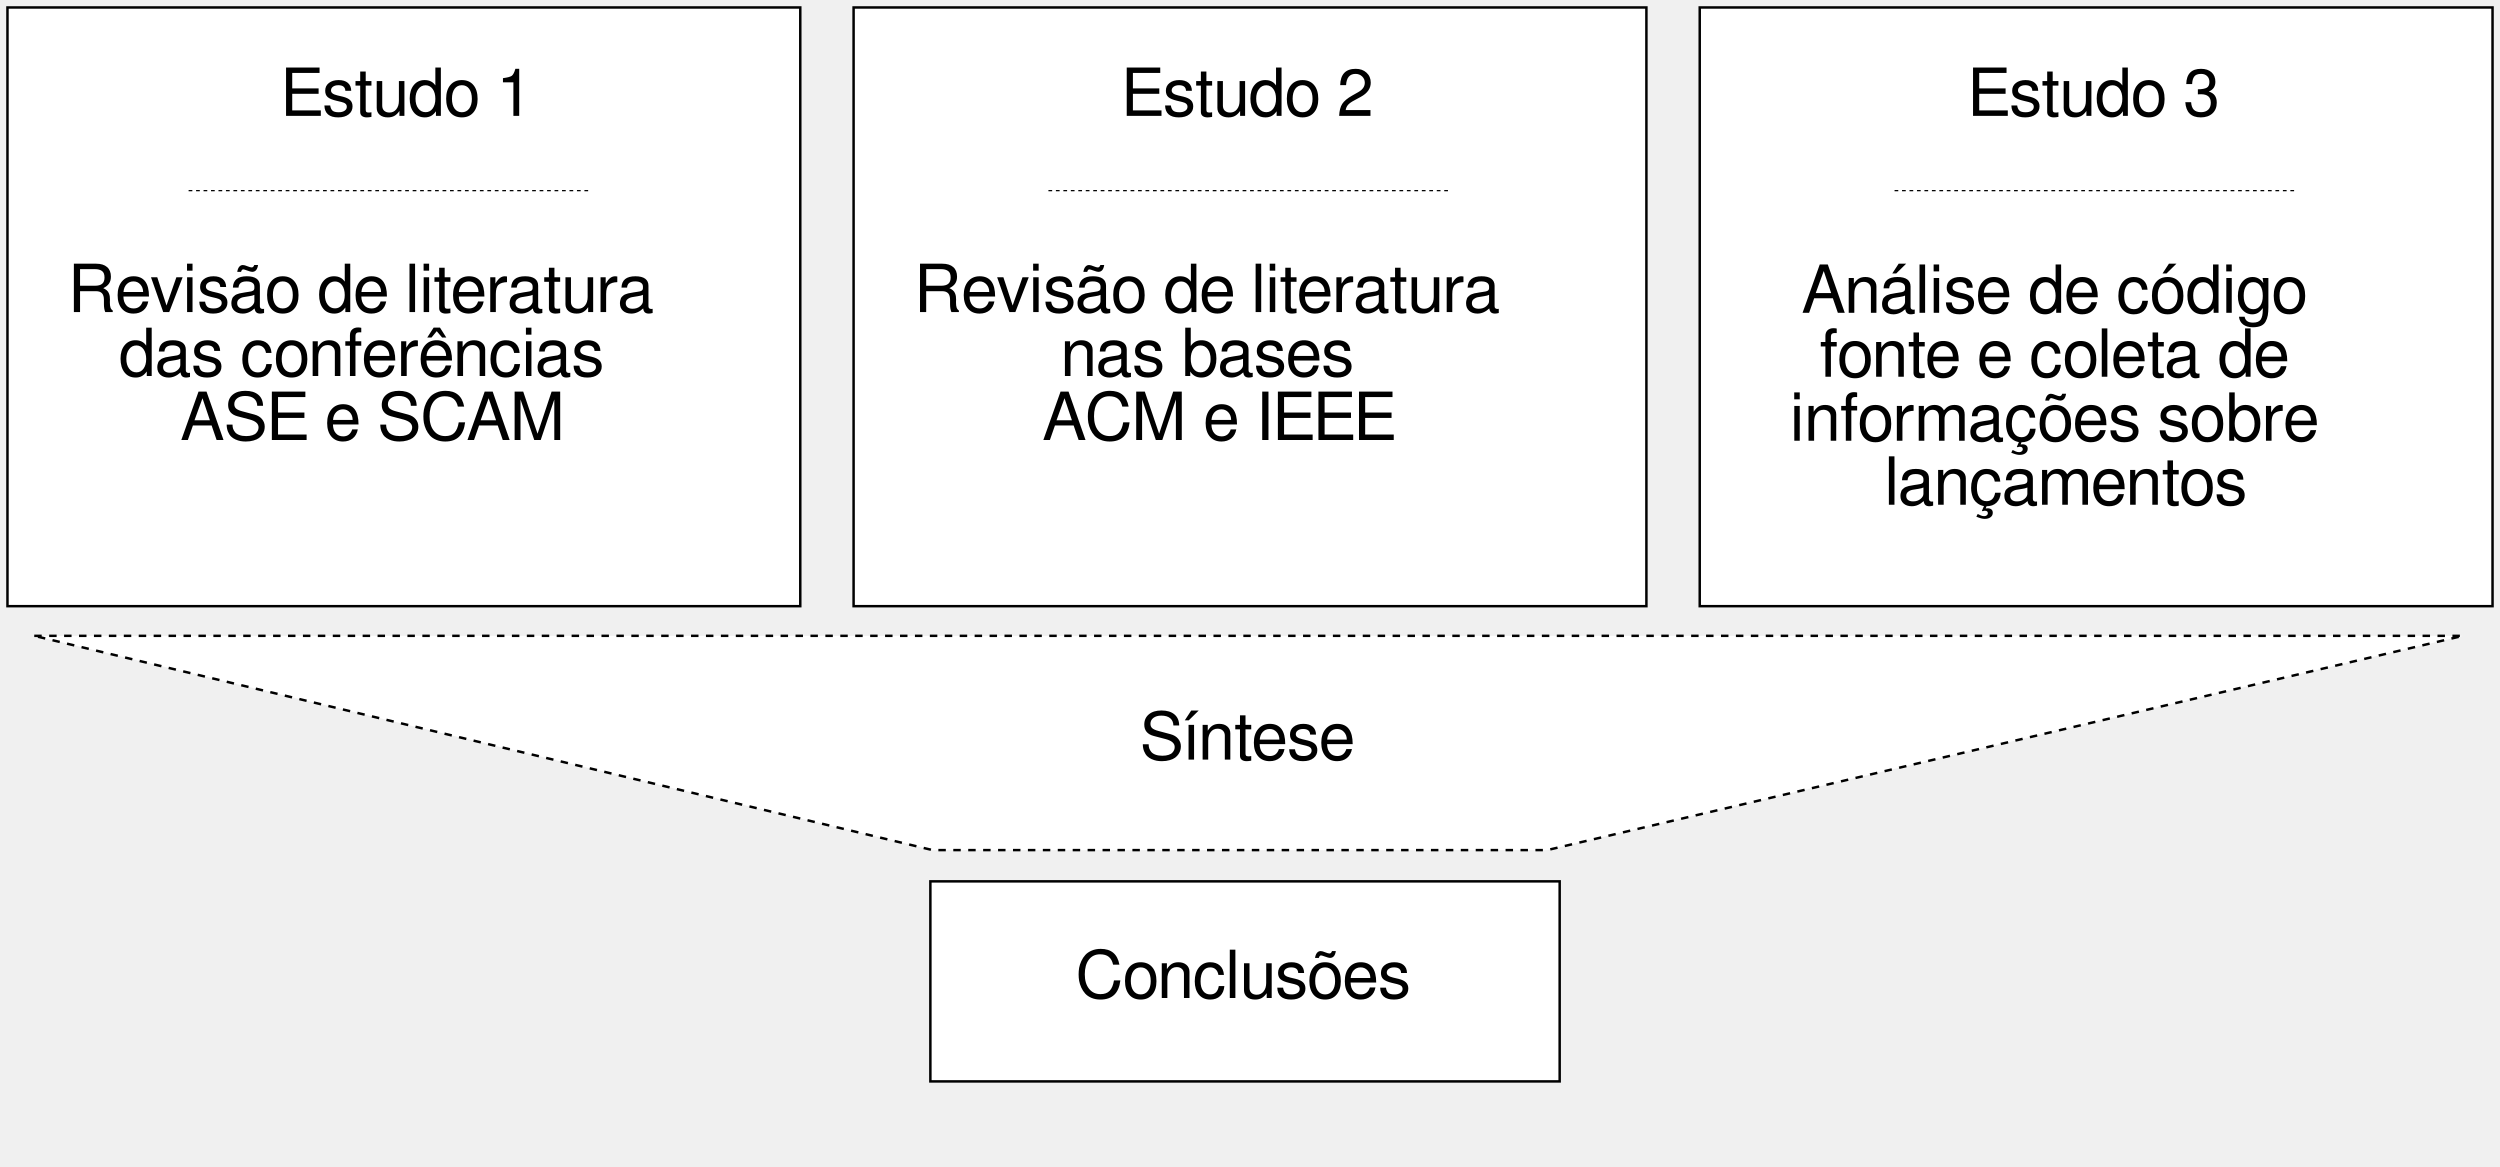
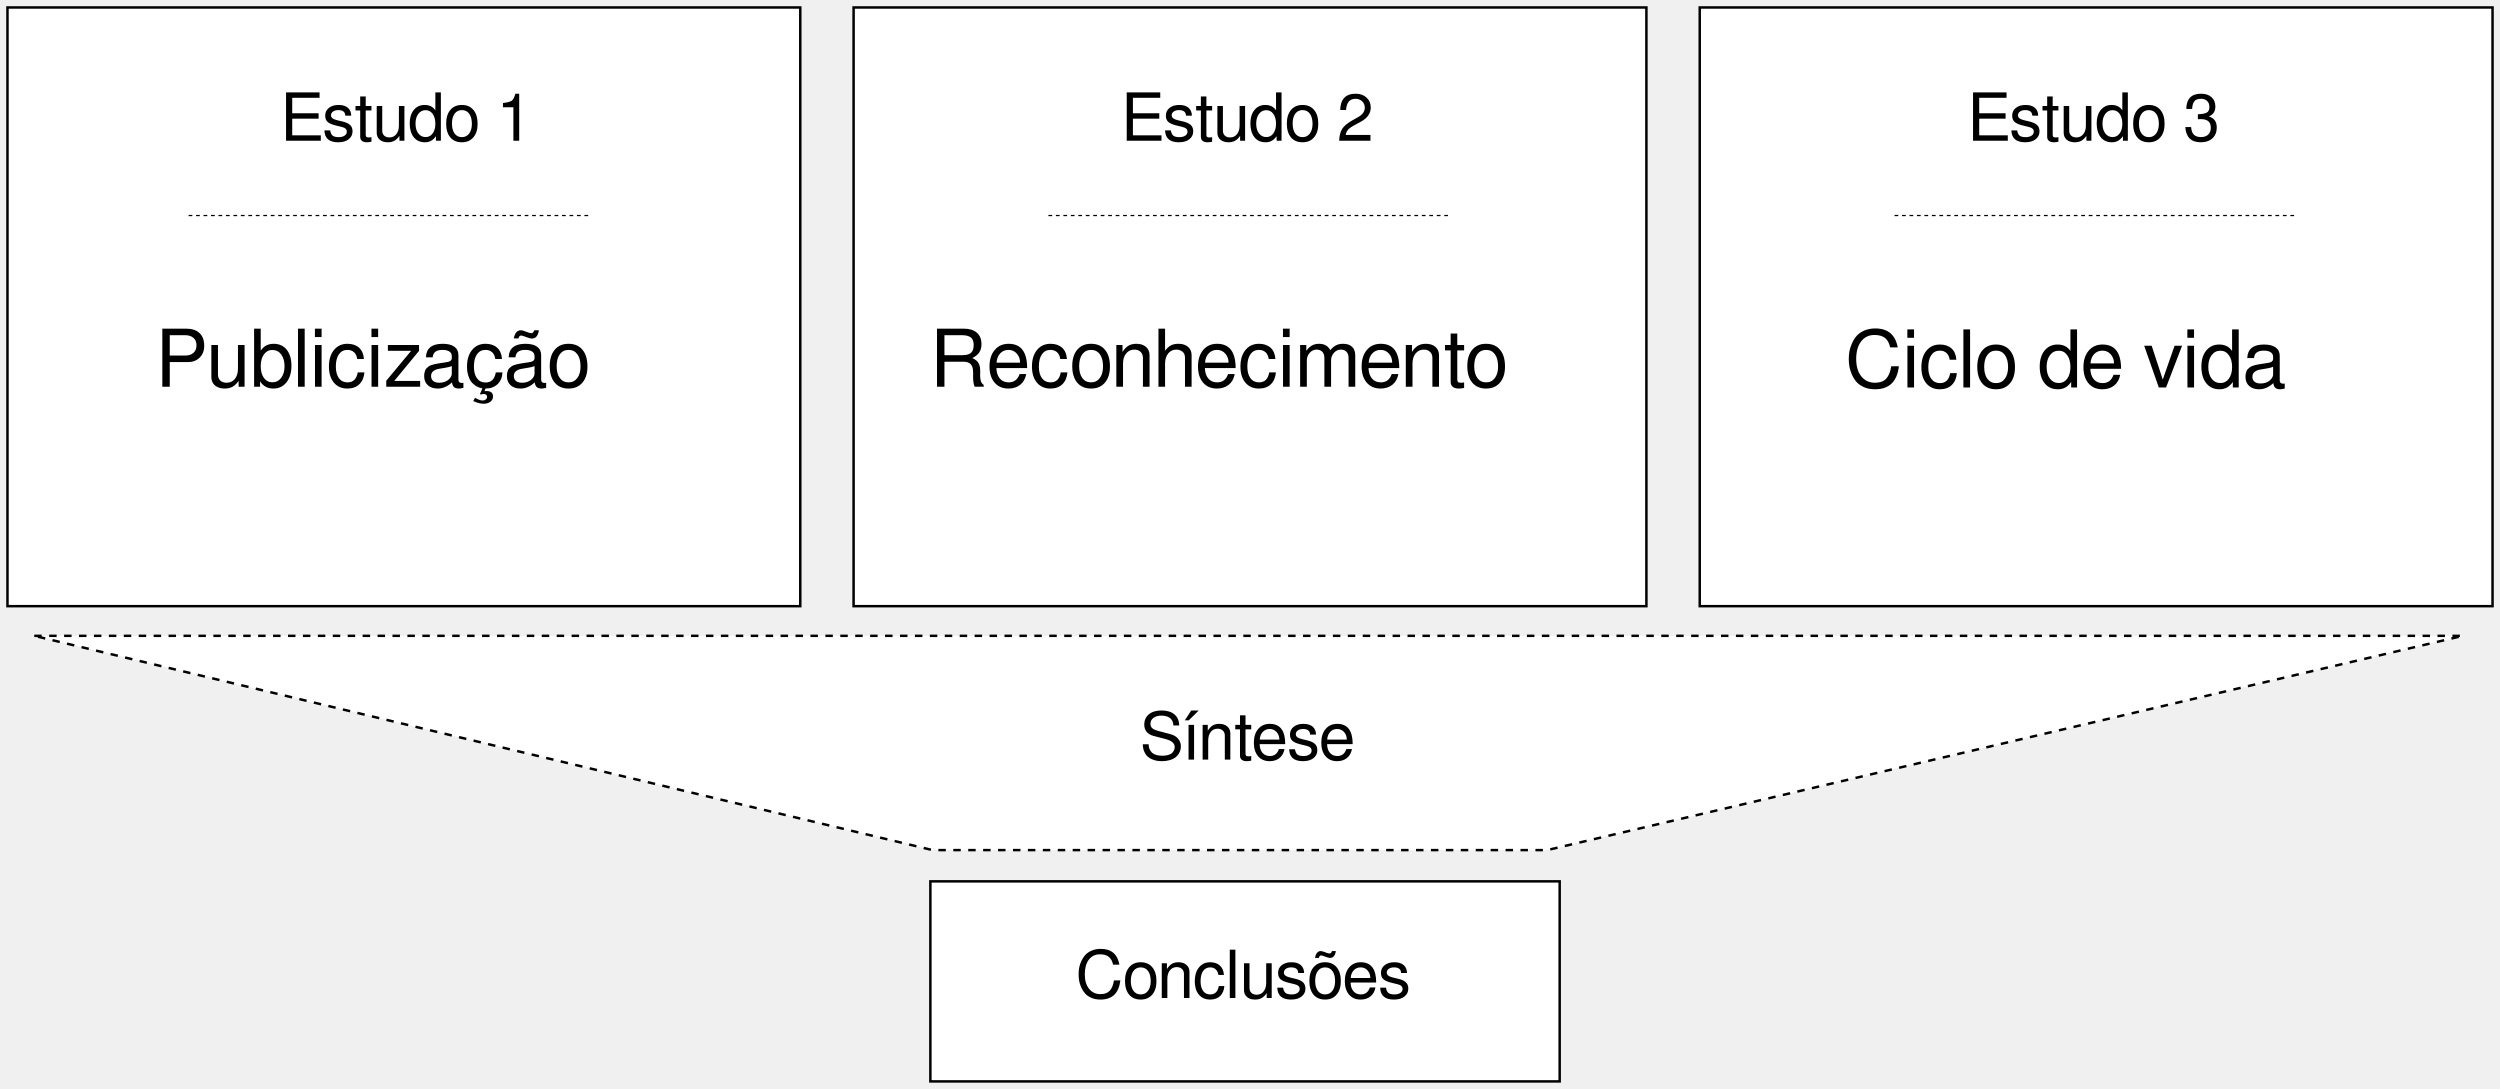
- <svg xmlns="http://www.w3.org/2000/svg" width="2009.15" height="937.082" viewBox="0 0 531.588 247.936" version="1.1" id="svg8">
+ <svg xmlns="http://www.w3.org/2000/svg" width="2009.15" height="875.082" viewBox="0 0 531.588 231.532" version="1.1" id="svg8">
  <defs id="defs2">
-     <marker orient="auto" refY="0" refX="0" id="marker4372" style="overflow:visible">
-       <path id="path4370" d="M 0,0 5,-5 -12.5,0 5,5 Z" style="fill:#000000;fill-opacity:1;fill-rule:evenodd;stroke:#000000;stroke-width:1pt;stroke-opacity:1" transform="matrix(-0.4,0,0,-0.4,-4,0)" />
+     <marker style="overflow:visible" id="marker1246" refX="0" refY="0" orient="auto">
+       <path transform="matrix(-0.4,0,0,-0.4,-4,0)" style="fill:#000000;fill-opacity:1;fill-rule:evenodd;stroke:#000000;stroke-width:1pt;stroke-opacity:1" d="M 0,0 5,-5 -12.5,0 5,5 Z" id="path1244" />
    </marker>
    <marker style="overflow:visible" id="marker1159" refX="0" refY="0" orient="auto">
      <path transform="matrix(-0.8,0,0,-0.8,-10,0)" style="fill:#000000;fill-opacity:1;fill-rule:evenodd;stroke:#000000;stroke-width:1pt;stroke-opacity:1" d="M 0,0 5,-5 -12.5,0 5,5 Z" id="path1157" />
    </marker>
  </defs>
  <g id="layer1" transform="translate(206.9154,2.016637)">
    <path style="color:#000000;clip-rule:nonzero;display:inline;overflow:visible;visibility:visible;opacity:1;isolation:auto;mix-blend-mode:normal;color-interpolation:sRGB;color-interpolation-filters:linearRGB;solid-color:#000000;solid-opacity:1;fill:#ffffff;fill-opacity:1;fill-rule:evenodd;stroke:#000000;stroke-width:0.529;stroke-linecap:butt;stroke-linejoin:miter;stroke-miterlimit:4;stroke-dasharray:none;stroke-dashoffset:0;stroke-opacity:1;color-rendering:auto;image-rendering:auto;shape-rendering:auto;text-rendering:auto;enable-background:accumulate" d="M -205.328,-0.429 H -36.749 V 126.877 H -205.328 Z" id="rect876" />
-     <text xml:space="preserve" style="font-style:normal;font-variant:normal;font-weight:normal;font-stretch:normal;font-size:9.862px;line-height:125%;font-family:FreeSans;-inkscape-font-specification:FreeSans;letter-spacing:0px;word-spacing:0px;fill:#000000;fill-opacity:1;stroke:none;stroke-width:0.616px;stroke-linecap:butt;stroke-linejoin:miter;stroke-opacity:1" x="-147.216" y="22.617" id="text12">
-       <tspan id="tspan10" x="-147.216" y="22.617" style="font-size:14.111px;stroke-width:0.616px">Estudo 1</tspan>
+     <text xml:space="preserve" style="font-style:normal;font-variant:normal;font-weight:normal;font-stretch:normal;font-size:9.862px;line-height:125%;font-family:FreeSans;-inkscape-font-specification:FreeSans;letter-spacing:0px;word-spacing:0px;fill:#000000;fill-opacity:1;stroke:none;stroke-width:0.616px;stroke-linecap:butt;stroke-linejoin:miter;stroke-opacity:1" x="-147.216" y="27.909" id="text12">
+       <tspan id="tspan10" x="-147.216" y="27.909" style="font-size:14.111px;stroke-width:0.616px">Estudo 1</tspan>
    </text>
-     <text id="text868" y="64.336" x="-121.462" style="font-style:normal;font-variant:normal;font-weight:normal;font-stretch:normal;font-size:9.862px;line-height:125%;font-family:FreeSans;-inkscape-font-specification:FreeSans;text-align:center;letter-spacing:0px;word-spacing:0px;text-anchor:middle;fill:#000000;fill-opacity:1;stroke:none;stroke-width:0.616px;stroke-linecap:butt;stroke-linejoin:miter;stroke-opacity:1" xml:space="preserve">
-       <tspan style="font-size:14.111px;text-align:center;text-anchor:middle;stroke-width:0.616px" y="64.336" x="-121.462" id="tspan866">Revisão de literatura</tspan>
-       <tspan style="font-size:14.111px;text-align:center;text-anchor:middle;stroke-width:0.616px" y="77.938" x="-121.462" id="tspan3544">das conferências</tspan>
-       <tspan style="font-size:14.111px;text-align:center;text-anchor:middle;stroke-width:0.616px" y="91.541" x="-121.462" id="tspan60">ASE e SCAM</tspan>
+     <text id="text868" y="80.211" x="-121.462" style="font-style:normal;font-variant:normal;font-weight:normal;font-stretch:normal;font-size:9.862px;line-height:125%;font-family:FreeSans;-inkscape-font-specification:FreeSans;text-align:center;letter-spacing:0px;word-spacing:0px;text-anchor:middle;fill:#000000;fill-opacity:1;stroke:none;stroke-width:0.616px;stroke-linecap:butt;stroke-linejoin:miter;stroke-opacity:1" xml:space="preserve">
+       <tspan style="font-size:16.933px;text-align:center;text-anchor:middle;stroke-width:0.616px" y="80.211" x="-121.462" id="tspan60">Publicização</tspan>
    </text>
-     <path style="fill:none;fill-rule:evenodd;stroke:#000000;stroke-width:0.265;stroke-linecap:butt;stroke-linejoin:miter;stroke-miterlimit:4;stroke-dasharray:0.794, 0.794;stroke-dashoffset:0;stroke-opacity:1" d="m -166.811,38.521 h 85.725" id="path4018" />
+     <path style="fill:none;fill-rule:evenodd;stroke:#000000;stroke-width:0.265;stroke-linecap:butt;stroke-linejoin:miter;stroke-miterlimit:4;stroke-dasharray:0.794, 0.794;stroke-dashoffset:0;stroke-opacity:1" d="m -166.811,43.812 h 85.725" id="path4018" />
    <path style="color:#000000;clip-rule:nonzero;display:inline;overflow:visible;visibility:visible;opacity:1;isolation:auto;mix-blend-mode:normal;color-interpolation:sRGB;color-interpolation-filters:linearRGB;solid-color:#000000;solid-opacity:1;fill:#ffffff;fill-opacity:1;fill-rule:evenodd;stroke:#000000;stroke-width:0.529;stroke-linecap:butt;stroke-linejoin:miter;stroke-miterlimit:4;stroke-dasharray:none;stroke-dashoffset:0;stroke-opacity:1;color-rendering:auto;image-rendering:auto;shape-rendering:auto;text-rendering:auto;enable-background:accumulate" d="M -25.411,-0.429 H 143.168 V 126.877 H -25.411 Z" id="rect4020" />
-     <text id="text4024" y="22.617" x="31.544" style="font-style:normal;font-variant:normal;font-weight:normal;font-stretch:normal;font-size:9.862px;line-height:125%;font-family:FreeSans;-inkscape-font-specification:FreeSans;letter-spacing:0px;word-spacing:0px;fill:#000000;fill-opacity:1;stroke:none;stroke-width:0.616px;stroke-linecap:butt;stroke-linejoin:miter;stroke-opacity:1" xml:space="preserve">
-       <tspan style="font-size:14.111px;stroke-width:0.616px" y="22.617" x="31.544" id="tspan4022">Estudo 2</tspan>
+     <text id="text4024" y="27.909" x="31.544" style="font-style:normal;font-variant:normal;font-weight:normal;font-stretch:normal;font-size:9.862px;line-height:125%;font-family:FreeSans;-inkscape-font-specification:FreeSans;letter-spacing:0px;word-spacing:0px;fill:#000000;fill-opacity:1;stroke:none;stroke-width:0.616px;stroke-linecap:butt;stroke-linejoin:miter;stroke-opacity:1" xml:space="preserve">
+       <tspan style="font-size:14.111px;stroke-width:0.616px" y="27.909" x="31.544" id="tspan4022">Estudo 2</tspan>
    </text>
-     <text xml:space="preserve" style="font-style:normal;font-variant:normal;font-weight:normal;font-stretch:normal;font-size:9.862px;line-height:125%;font-family:FreeSans;-inkscape-font-specification:FreeSans;text-align:center;letter-spacing:0px;word-spacing:0px;text-anchor:middle;fill:#000000;fill-opacity:1;stroke:none;stroke-width:0.616px;stroke-linecap:butt;stroke-linejoin:miter;stroke-opacity:1" x="58.455" y="64.336" id="text4030">
-       <tspan id="tspan4026" x="58.455" y="64.336" style="font-size:14.111px;text-align:center;text-anchor:middle;stroke-width:0.616px">Revisão de literatura</tspan>
-       <tspan id="tspan4028" x="58.455" y="77.938" style="font-size:14.111px;text-align:center;text-anchor:middle;stroke-width:0.616px">nas bases</tspan>
-       <tspan x="58.455" y="91.541" style="font-size:14.111px;text-align:center;text-anchor:middle;stroke-width:0.616px" id="tspan73">ACM e IEEE</tspan>
+     <text xml:space="preserve" style="font-style:normal;font-variant:normal;font-weight:normal;font-stretch:normal;font-size:9.862px;line-height:125%;font-family:FreeSans;-inkscape-font-specification:FreeSans;text-align:center;letter-spacing:0px;word-spacing:0px;text-anchor:middle;fill:#000000;fill-opacity:1;stroke:none;stroke-width:0.616px;stroke-linecap:butt;stroke-linejoin:miter;stroke-opacity:1" x="58.455" y="80.211" id="text4030">
+       <tspan x="58.455" y="80.211" style="font-size:16.933px;text-align:center;text-anchor:middle;stroke-width:0.616px" id="tspan73">Reconhecimento</tspan>
    </text>
-     <path id="path4042" d="M 16.016,38.521 H 101.741" style="fill:none;fill-rule:evenodd;stroke:#000000;stroke-width:0.265;stroke-linecap:butt;stroke-linejoin:miter;stroke-miterlimit:4;stroke-dasharray:0.794, 0.794;stroke-dashoffset:0;stroke-opacity:1" />
+     <path id="path4042" d="M 16.016,43.812 H 101.741" style="fill:none;fill-rule:evenodd;stroke:#000000;stroke-width:0.265;stroke-linecap:butt;stroke-linejoin:miter;stroke-miterlimit:4;stroke-dasharray:0.794, 0.794;stroke-dashoffset:0;stroke-opacity:1" />
    <path style="color:#000000;clip-rule:nonzero;display:inline;overflow:visible;visibility:visible;opacity:1;isolation:auto;mix-blend-mode:normal;color-interpolation:sRGB;color-interpolation-filters:linearRGB;solid-color:#000000;solid-opacity:1;fill:#ffffff;fill-opacity:1;fill-rule:evenodd;stroke:#000000;stroke-width:0.529;stroke-linecap:butt;stroke-linejoin:miter;stroke-miterlimit:4;stroke-dasharray:none;stroke-dashoffset:0;stroke-opacity:1;color-rendering:auto;image-rendering:auto;shape-rendering:auto;text-rendering:auto;enable-background:accumulate" d="M 154.506,-0.429 H 323.085 V 126.877 H 154.506 Z" id="rect4112" />
-     <text xml:space="preserve" style="font-style:normal;font-variant:normal;font-weight:normal;font-stretch:normal;font-size:9.862px;line-height:125%;font-family:FreeSans;-inkscape-font-specification:FreeSans;letter-spacing:0px;word-spacing:0px;fill:#000000;fill-opacity:1;stroke:none;stroke-width:0.616px;stroke-linecap:butt;stroke-linejoin:miter;stroke-opacity:1" x="211.496" y="22.617" id="text4116">
-       <tspan id="tspan4114" x="211.496" y="22.617" style="font-size:14.111px;stroke-width:0.616px">Estudo 3</tspan>
+     <text xml:space="preserve" style="font-style:normal;font-variant:normal;font-weight:normal;font-stretch:normal;font-size:9.862px;line-height:125%;font-family:FreeSans;-inkscape-font-specification:FreeSans;letter-spacing:0px;word-spacing:0px;fill:#000000;fill-opacity:1;stroke:none;stroke-width:0.616px;stroke-linecap:butt;stroke-linejoin:miter;stroke-opacity:1" x="211.496" y="27.909" id="text4116">
+       <tspan id="tspan4114" x="211.496" y="27.909" style="font-size:14.111px;stroke-width:0.616px">Estudo 3</tspan>
    </text>
-     <text id="text4122" y="64.491" x="238.543" style="font-style:normal;font-variant:normal;font-weight:normal;font-stretch:normal;font-size:9.862px;line-height:125%;font-family:FreeSans;-inkscape-font-specification:FreeSans;text-align:center;letter-spacing:0px;word-spacing:0px;text-anchor:middle;fill:#000000;fill-opacity:1;stroke:none;stroke-width:0.616px;stroke-linecap:butt;stroke-linejoin:miter;stroke-opacity:1" xml:space="preserve">
-       <tspan style="font-size:14.111px;text-align:center;text-anchor:middle;stroke-width:0.616px" y="64.491" x="238.543" id="tspan4118">Análise de código</tspan>
-       <tspan style="font-size:14.111px;text-align:center;text-anchor:middle;stroke-width:0.616px" y="78.093" x="238.543" id="tspan4120">fonte e coleta de</tspan>
-       <tspan style="font-size:14.111px;text-align:center;text-anchor:middle;stroke-width:0.616px" y="91.696" x="238.543" id="tspan75">informações sobre</tspan>
-       <tspan style="font-size:14.111px;text-align:center;text-anchor:middle;stroke-width:0.616px" y="105.299" x="238.543" id="tspan77">lançamentos</tspan>
+     <text id="text4122" y="80.366" x="238.543" style="font-style:normal;font-variant:normal;font-weight:normal;font-stretch:normal;font-size:9.862px;line-height:125%;font-family:FreeSans;-inkscape-font-specification:FreeSans;text-align:center;letter-spacing:0px;word-spacing:0px;text-anchor:middle;fill:#000000;fill-opacity:1;stroke:none;stroke-width:0.616px;stroke-linecap:butt;stroke-linejoin:miter;stroke-opacity:1" xml:space="preserve">
+       <tspan style="font-size:16.933px;text-align:center;text-anchor:middle;stroke-width:0.616px" y="80.366" x="238.543" id="tspan77">Ciclo de vida</tspan>
    </text>
-     <path style="fill:none;fill-rule:evenodd;stroke:#000000;stroke-width:0.265;stroke-linecap:butt;stroke-linejoin:miter;stroke-miterlimit:4;stroke-dasharray:0.794, 0.794;stroke-dashoffset:0;stroke-opacity:1" d="m 195.933,38.521 h 85.725" id="path4132" />
+     <path style="fill:none;fill-rule:evenodd;stroke:#000000;stroke-width:0.265;stroke-linecap:butt;stroke-linejoin:miter;stroke-miterlimit:4;stroke-dasharray:0.794, 0.794;stroke-dashoffset:0;stroke-opacity:1" d="m 195.933,43.812 h 85.725" id="path4132" />
    <path style="color:#000000;clip-rule:nonzero;display:inline;overflow:visible;visibility:visible;opacity:1;isolation:auto;mix-blend-mode:normal;color-interpolation:sRGB;color-interpolation-filters:linearRGB;solid-color:#000000;solid-opacity:1;fill:#ffffff;fill-opacity:1;fill-rule:evenodd;stroke:#000000;stroke-width:0.529;stroke-linecap:butt;stroke-linejoin:miter;stroke-miterlimit:4;stroke-dasharray:1.587, 1.587;stroke-dashoffset:0;stroke-opacity:1;color-rendering:auto;image-rendering:auto;shape-rendering:auto;text-rendering:auto;enable-background:accumulate" d="M -199.634,133.186 H 316.794 L 122.061,178.746 H -8.605 Z" id="rect4726" />
    <rect y="185.39" x="-9.086" height="42.538" width="133.811" id="rect4736" style="color:#000000;clip-rule:nonzero;display:inline;overflow:visible;visibility:visible;opacity:1;isolation:auto;mix-blend-mode:normal;color-interpolation:sRGB;color-interpolation-filters:linearRGB;solid-color:#000000;solid-opacity:1;fill:#ffffff;fill-opacity:1;fill-rule:evenodd;stroke:#000000;stroke-width:0.529;stroke-linecap:butt;stroke-linejoin:miter;stroke-miterlimit:4;stroke-dasharray:none;stroke-dashoffset:0;stroke-opacity:1;color-rendering:auto;image-rendering:auto;shape-rendering:auto;text-rendering:auto;enable-background:accumulate" />
    <text xml:space="preserve" style="font-style:normal;font-variant:normal;font-weight:normal;font-stretch:normal;font-size:9.862px;line-height:125%;font-family:FreeSans;-inkscape-font-specification:FreeSans;letter-spacing:0px;word-spacing:0px;fill:#000000;fill-opacity:1;stroke:none;stroke-width:0.616px;stroke-linecap:butt;stroke-linejoin:miter;stroke-opacity:1" x="35.413" y="159.507" id="text4740">
      <tspan id="tspan4738" x="35.413" y="159.507" style="font-size:14.111px;stroke-width:0.616px">Síntese</tspan>
    </text>
    <text id="text4746" y="210.2" x="21.874" style="font-style:normal;font-variant:normal;font-weight:normal;font-stretch:normal;font-size:9.862px;line-height:125%;font-family:FreeSans;-inkscape-font-specification:FreeSans;letter-spacing:0px;word-spacing:0px;fill:#000000;fill-opacity:1;stroke:none;stroke-width:0.616px;stroke-linecap:butt;stroke-linejoin:miter;stroke-opacity:1" xml:space="preserve">
      <tspan style="font-size:14.111px;stroke-width:0.616px" y="210.2" x="21.874" id="tspan4744">Conclusões</tspan>
    </text>
  </g>
</svg>
